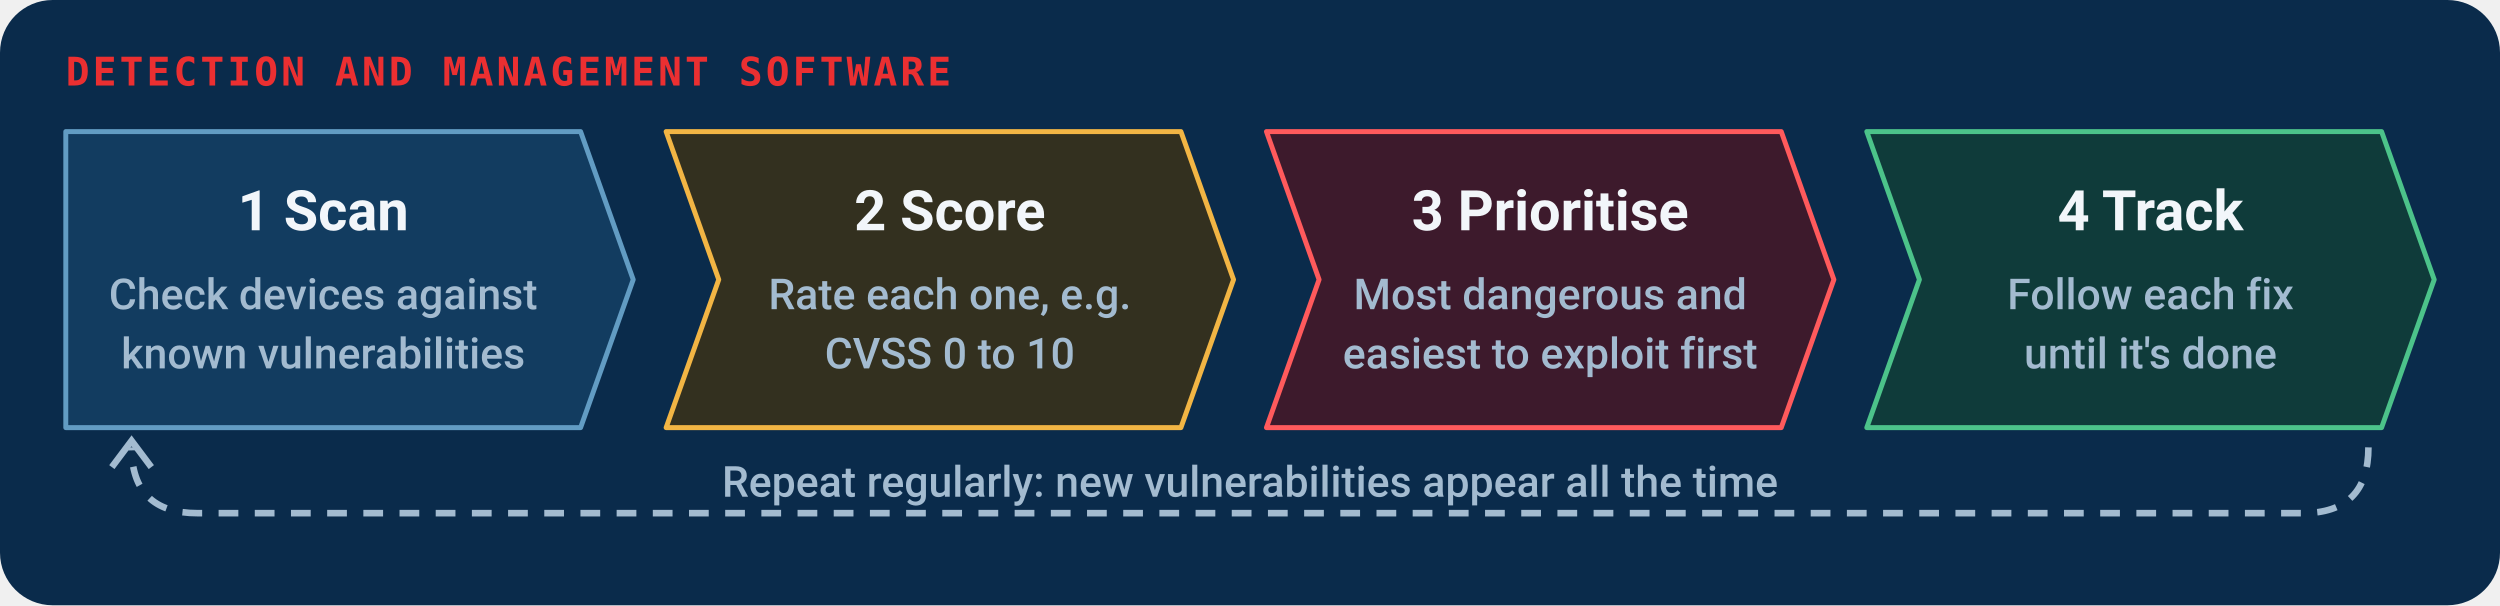
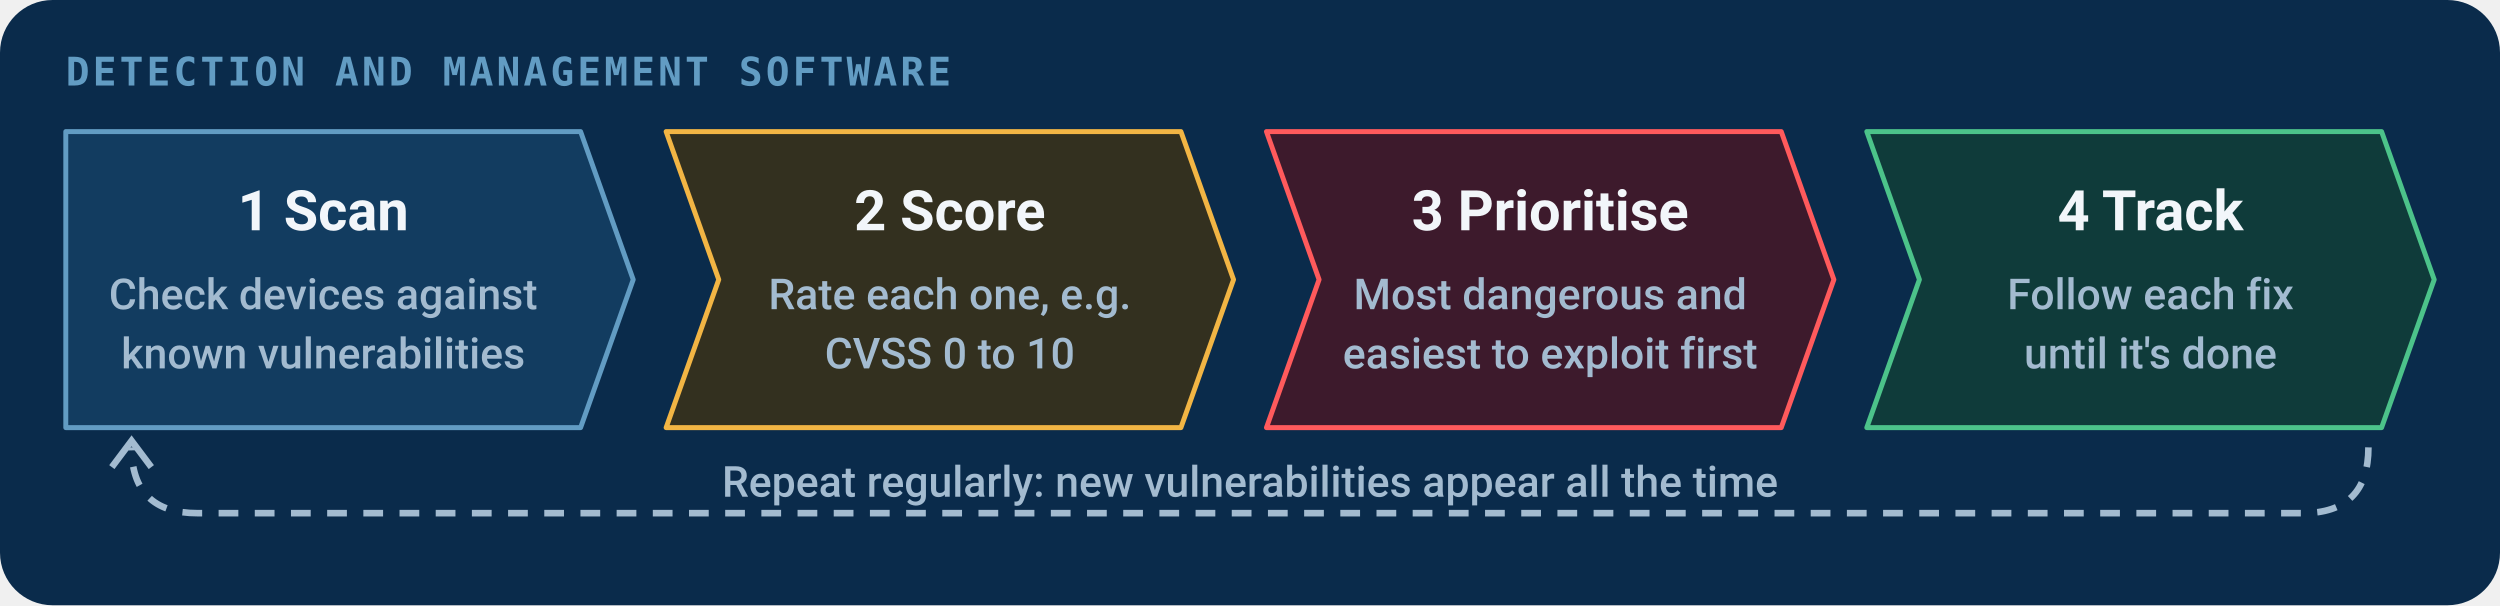
<svg xmlns="http://www.w3.org/2000/svg" viewBox="0 0 760 184" width="760" height="184" role="img" aria-labelledby="t d">
  <style>
.bg{fill:#0a2b4b}
.t{font:600 15px system-ui,-apple-system,'Segoe UI',Roboto,sans-serif;fill:#f2f6fa}
.tb{font:700 17px system-ui,-apple-system,'Segoe UI',Roboto,sans-serif;fill:#f2f6fa}
.s{font:500 13px system-ui,-apple-system,'Segoe UI',Roboto,sans-serif;fill:#a3bbd0}
.m{font:600 13px ui-monospace,Menlo,Consolas,monospace;fill:#f2f6fa}
- .h{font:700 12px ui-monospace,Menlo,Consolas,monospace;fill:#eb2f31;letter-spacing:.08em}
+ .h{font:700 12px ui-monospace,Menlo,Consolas,monospace;fill:#629cc3;letter-spacing:.08em}
.w{fill:#ffffff}
.box{fill:#0f3557;stroke:#2c5a80;stroke-width:1.5}
.acc{fill:#123c60;stroke:#629cc3;stroke-width:1.5}
.bad{fill:#3d1a2c;stroke:#ff5a5c;stroke-width:1.5}
.good{fill:#0f3b3a;stroke:#4cc38a;stroke-width:1.5}
.amb{fill:#33301f;stroke:#f2b544;stroke-width:1.5}
.dim{fill:#0c3052;stroke:#24496b;stroke-width:1.5}
- .solid-acc{fill:#629cc3}.solid-bad{fill:#eb2f31}.solid-good{fill:#2f9a5f}.solid-amb{fill:#c98f22}.solid-ink{fill:#f2f6fa}
+ .solid-acc{fill:#629cc3}.solid-bad{fill:#3f7aa3}.solid-good{fill:#2f9a5f}.solid-amb{fill:#c98f22}.solid-ink{fill:#f2f6fa}
.ln{stroke:#a3bbd0;stroke-width:2;fill:none}
.ln-acc{stroke:#629cc3;stroke-width:2.2;fill:none}
.ln-bad{stroke:#ff5a5c;stroke-width:2.2;fill:none}
.ln-good{stroke:#4cc38a;stroke-width:2.2;fill:none}
.dash{stroke-dasharray:6 5}
.tx-acc{fill:#629cc3}.tx-bad{fill:#ff5a5c}.tx-good{fill:#4cc38a}.tx-amb{fill:#f2b544}
.ic{fill:none;stroke:#f2f6fa;stroke-width:2;stroke-linecap:round;stroke-linejoin:round}
.ic-bad{fill:none;stroke:#ff5a5c;stroke-width:2;stroke-linecap:round;stroke-linejoin:round}
.ic-acc{fill:none;stroke:#629cc3;stroke-width:2;stroke-linecap:round;stroke-linejoin:round}
.mk-ln{fill:#a3bbd0}.mk-acc{fill:#629cc3}.mk-bad{fill:#ff5a5c}.mk-good{fill:#4cc38a}
</style>
  <defs>
    <marker id="a-ln" viewBox="0 0 10 10" refX="9" refY="5" markerWidth="7" markerHeight="7" orient="auto-start-reverse">
      <path d="M0 0 10 5 0 10z" class="mk-ln" />
    </marker>
    <marker id="a-acc" viewBox="0 0 10 10" refX="9" refY="5" markerWidth="7" markerHeight="7" orient="auto-start-reverse">
      <path d="M0 0 10 5 0 10z" class="mk-acc" />
    </marker>
    <marker id="a-bad" viewBox="0 0 10 10" refX="9" refY="5" markerWidth="7" markerHeight="7" orient="auto-start-reverse">
      <path d="M0 0 10 5 0 10z" class="mk-bad" />
    </marker>
    <marker id="a-good" viewBox="0 0 10 10" refX="9" refY="5" markerWidth="7" markerHeight="7" orient="auto-start-reverse">
      <path d="M0 0 10 5 0 10z" class="mk-good" />
    </marker>
  </defs>
  <rect class="bg" width="760" height="184" rx="16" />
  <text x="20" y="26" class="h" text-anchor="start">DETECTION AND MANAGEMENT SOFTWARE</text>
  <polygon points="20.0,40 176.5,40 192.5,85 176.5,130 20.0,130" class="acc" stroke-linejoin="round" />
  <text x="98.25" y="70" class="tb" text-anchor="middle">1 Scan</text>
  <text x="98.25" y="94" class="s" text-anchor="middle">Check devices against</text>
  <text x="98.25" y="112" class="s" text-anchor="middle">known vulnerabilities</text>
  <polygon points="202.5,40 359.0,40 375.0,85 359.0,130 202.5,130 218.5,85" class="amb" stroke-linejoin="round" />
  <text x="288.75" y="70" class="tb" text-anchor="middle">2 Score</text>
  <text x="288.75" y="94" class="s" text-anchor="middle">Rate each one, e.g.</text>
  <text x="288.75" y="112" class="s" text-anchor="middle">CVSS 0 to 10</text>
  <polygon points="385.0,40 541.5,40 557.5,85 541.5,130 385.0,130 401.0,85" class="bad" stroke-linejoin="round" />
  <text x="471.25" y="70" class="tb" text-anchor="middle">3 Prioritise</text>
  <text x="471.25" y="94" class="s" text-anchor="middle">Most dangerous and</text>
  <text x="471.25" y="112" class="s" text-anchor="middle">easiest to exploit first</text>
  <polygon points="567.5,40 724.0,40 740.0,85 724.0,130 567.5,130 583.5,85" class="good" stroke-linejoin="round" />
  <text x="653.75" y="70" class="tb" text-anchor="middle">4 Track</text>
  <text x="653.75" y="94" class="s" text-anchor="middle">Follow each fix</text>
  <text x="653.75" y="112" class="s" text-anchor="middle">until it's done</text>
  <path d="M720 136 q0 20 -20 20 H60 q-20 0 -20 -20" class="ln dash" />
  <path d="M34 142 l6 -8 l6 8" class="ln" />
  <text x="380.0" y="151" class="s" text-anchor="middle">Repeat regularly: new vulnerabilities appear all the time</text>
</svg>
